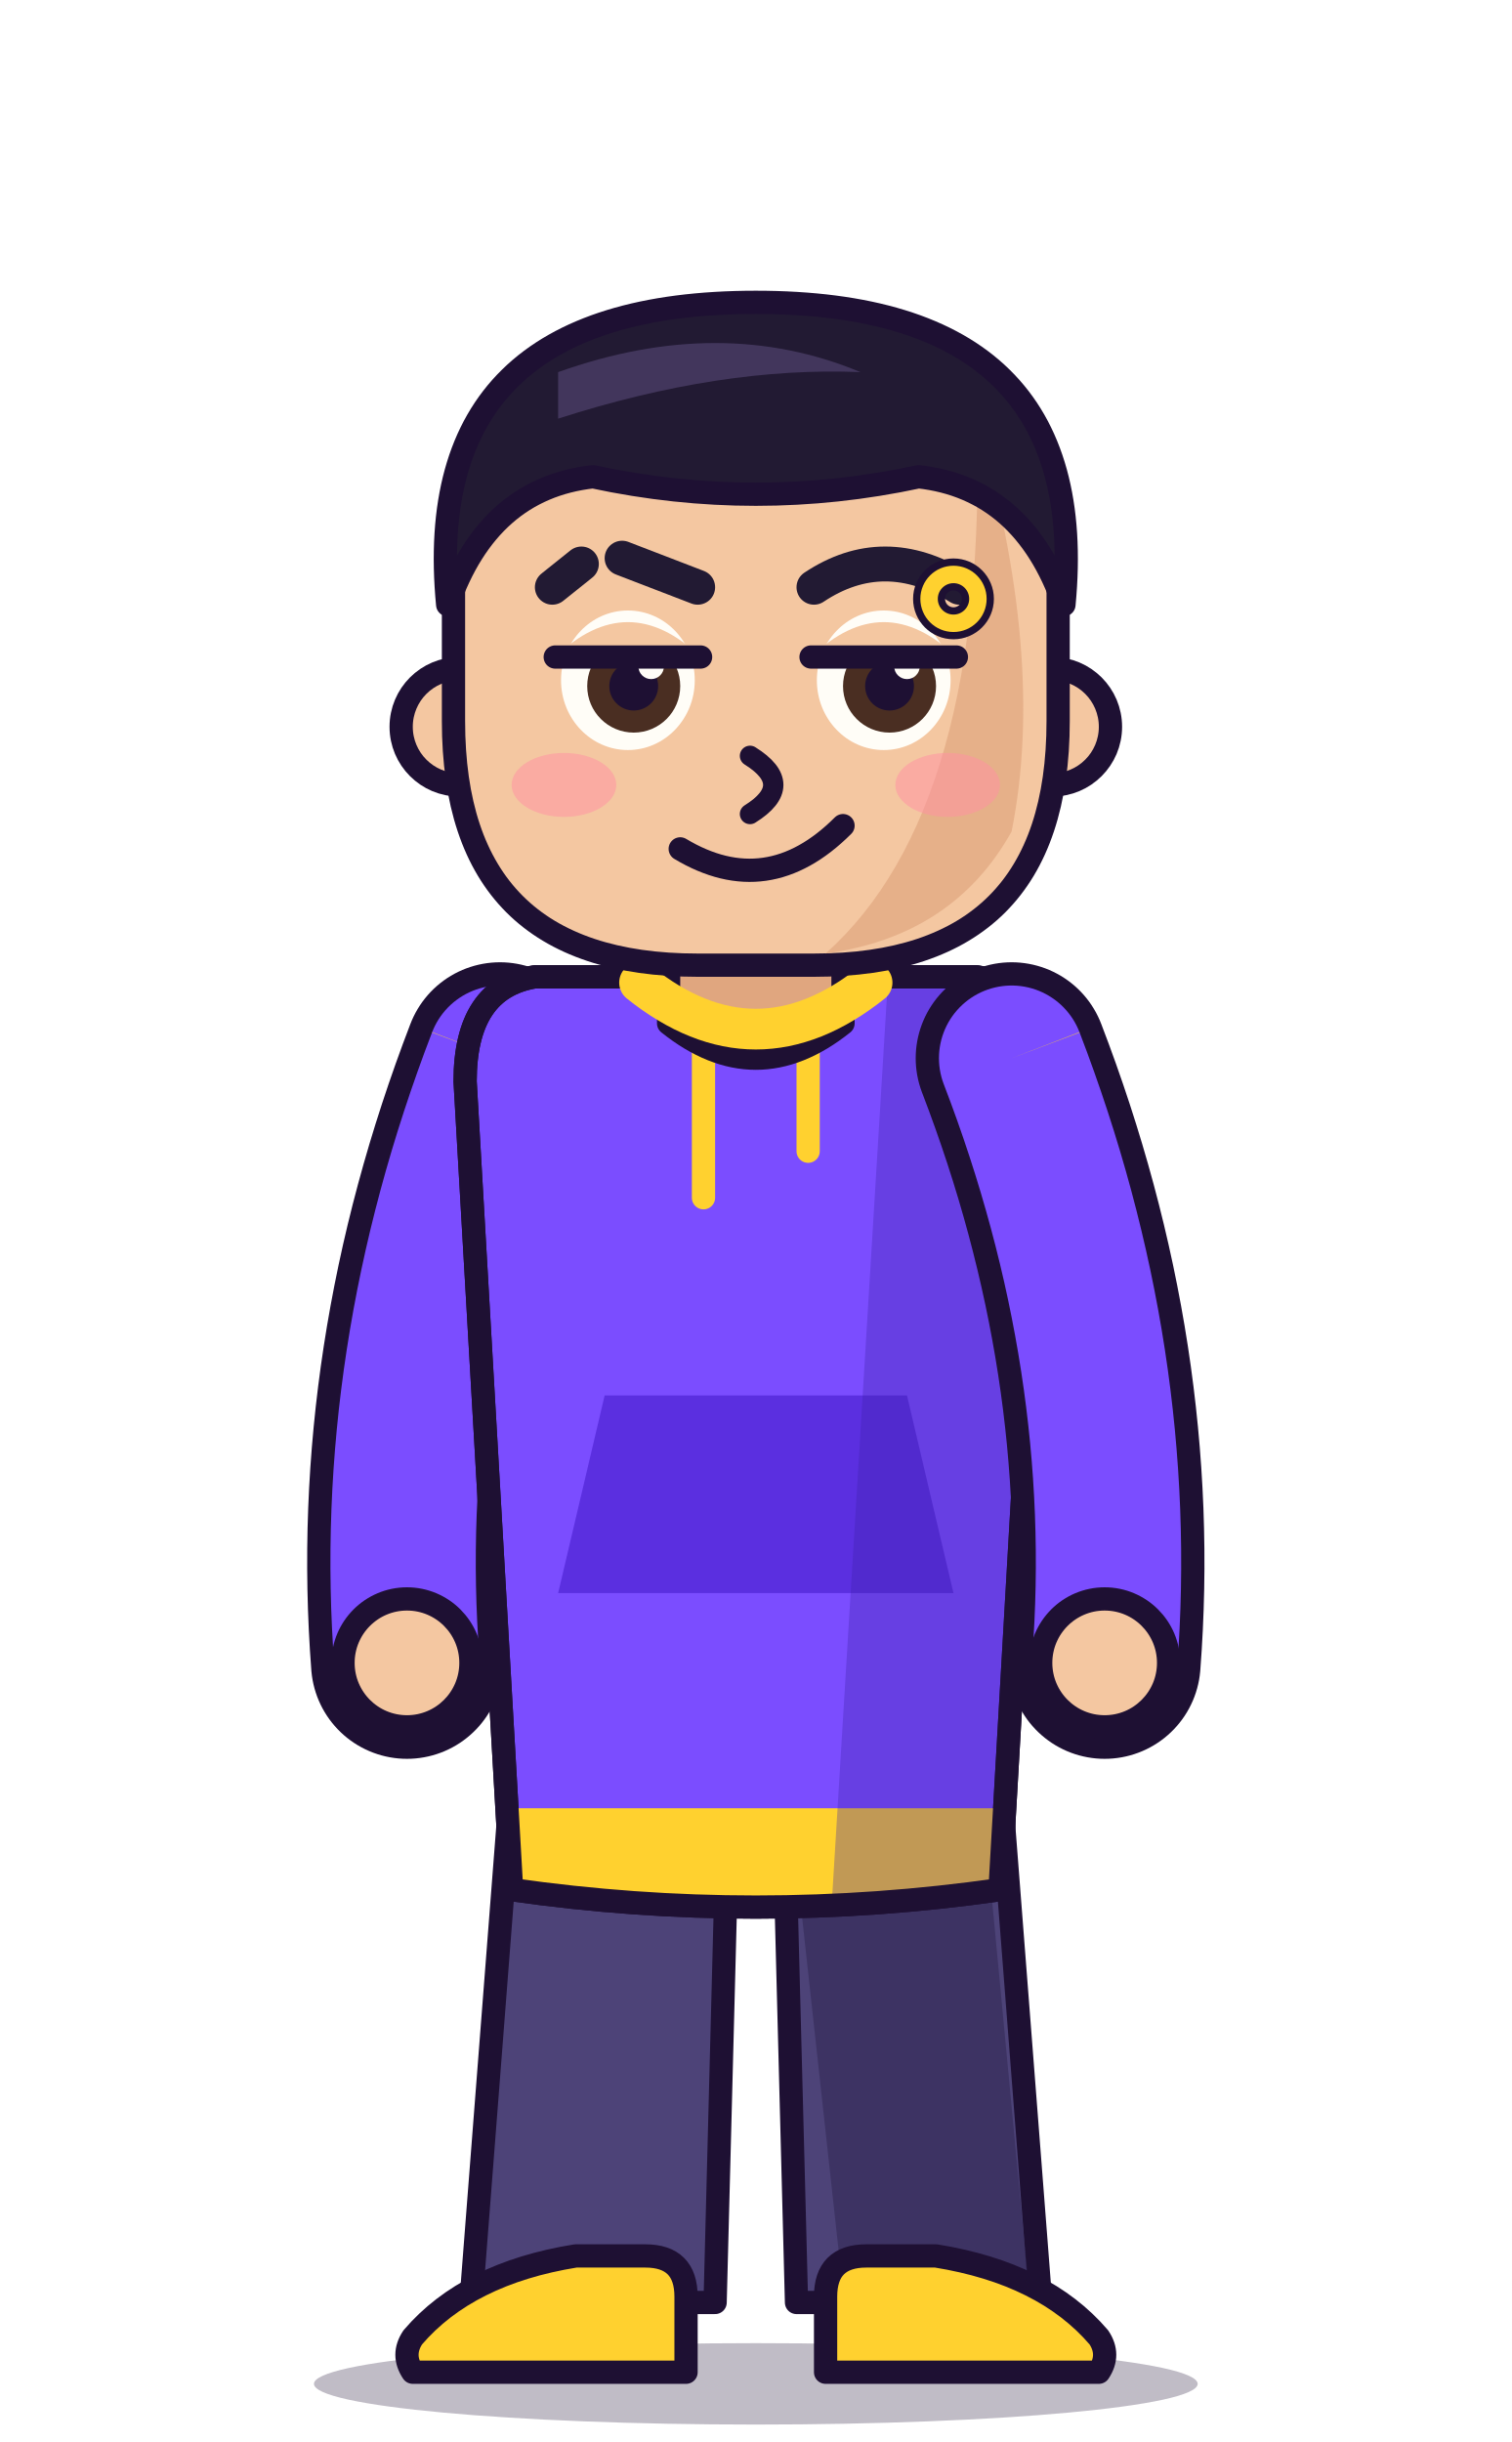
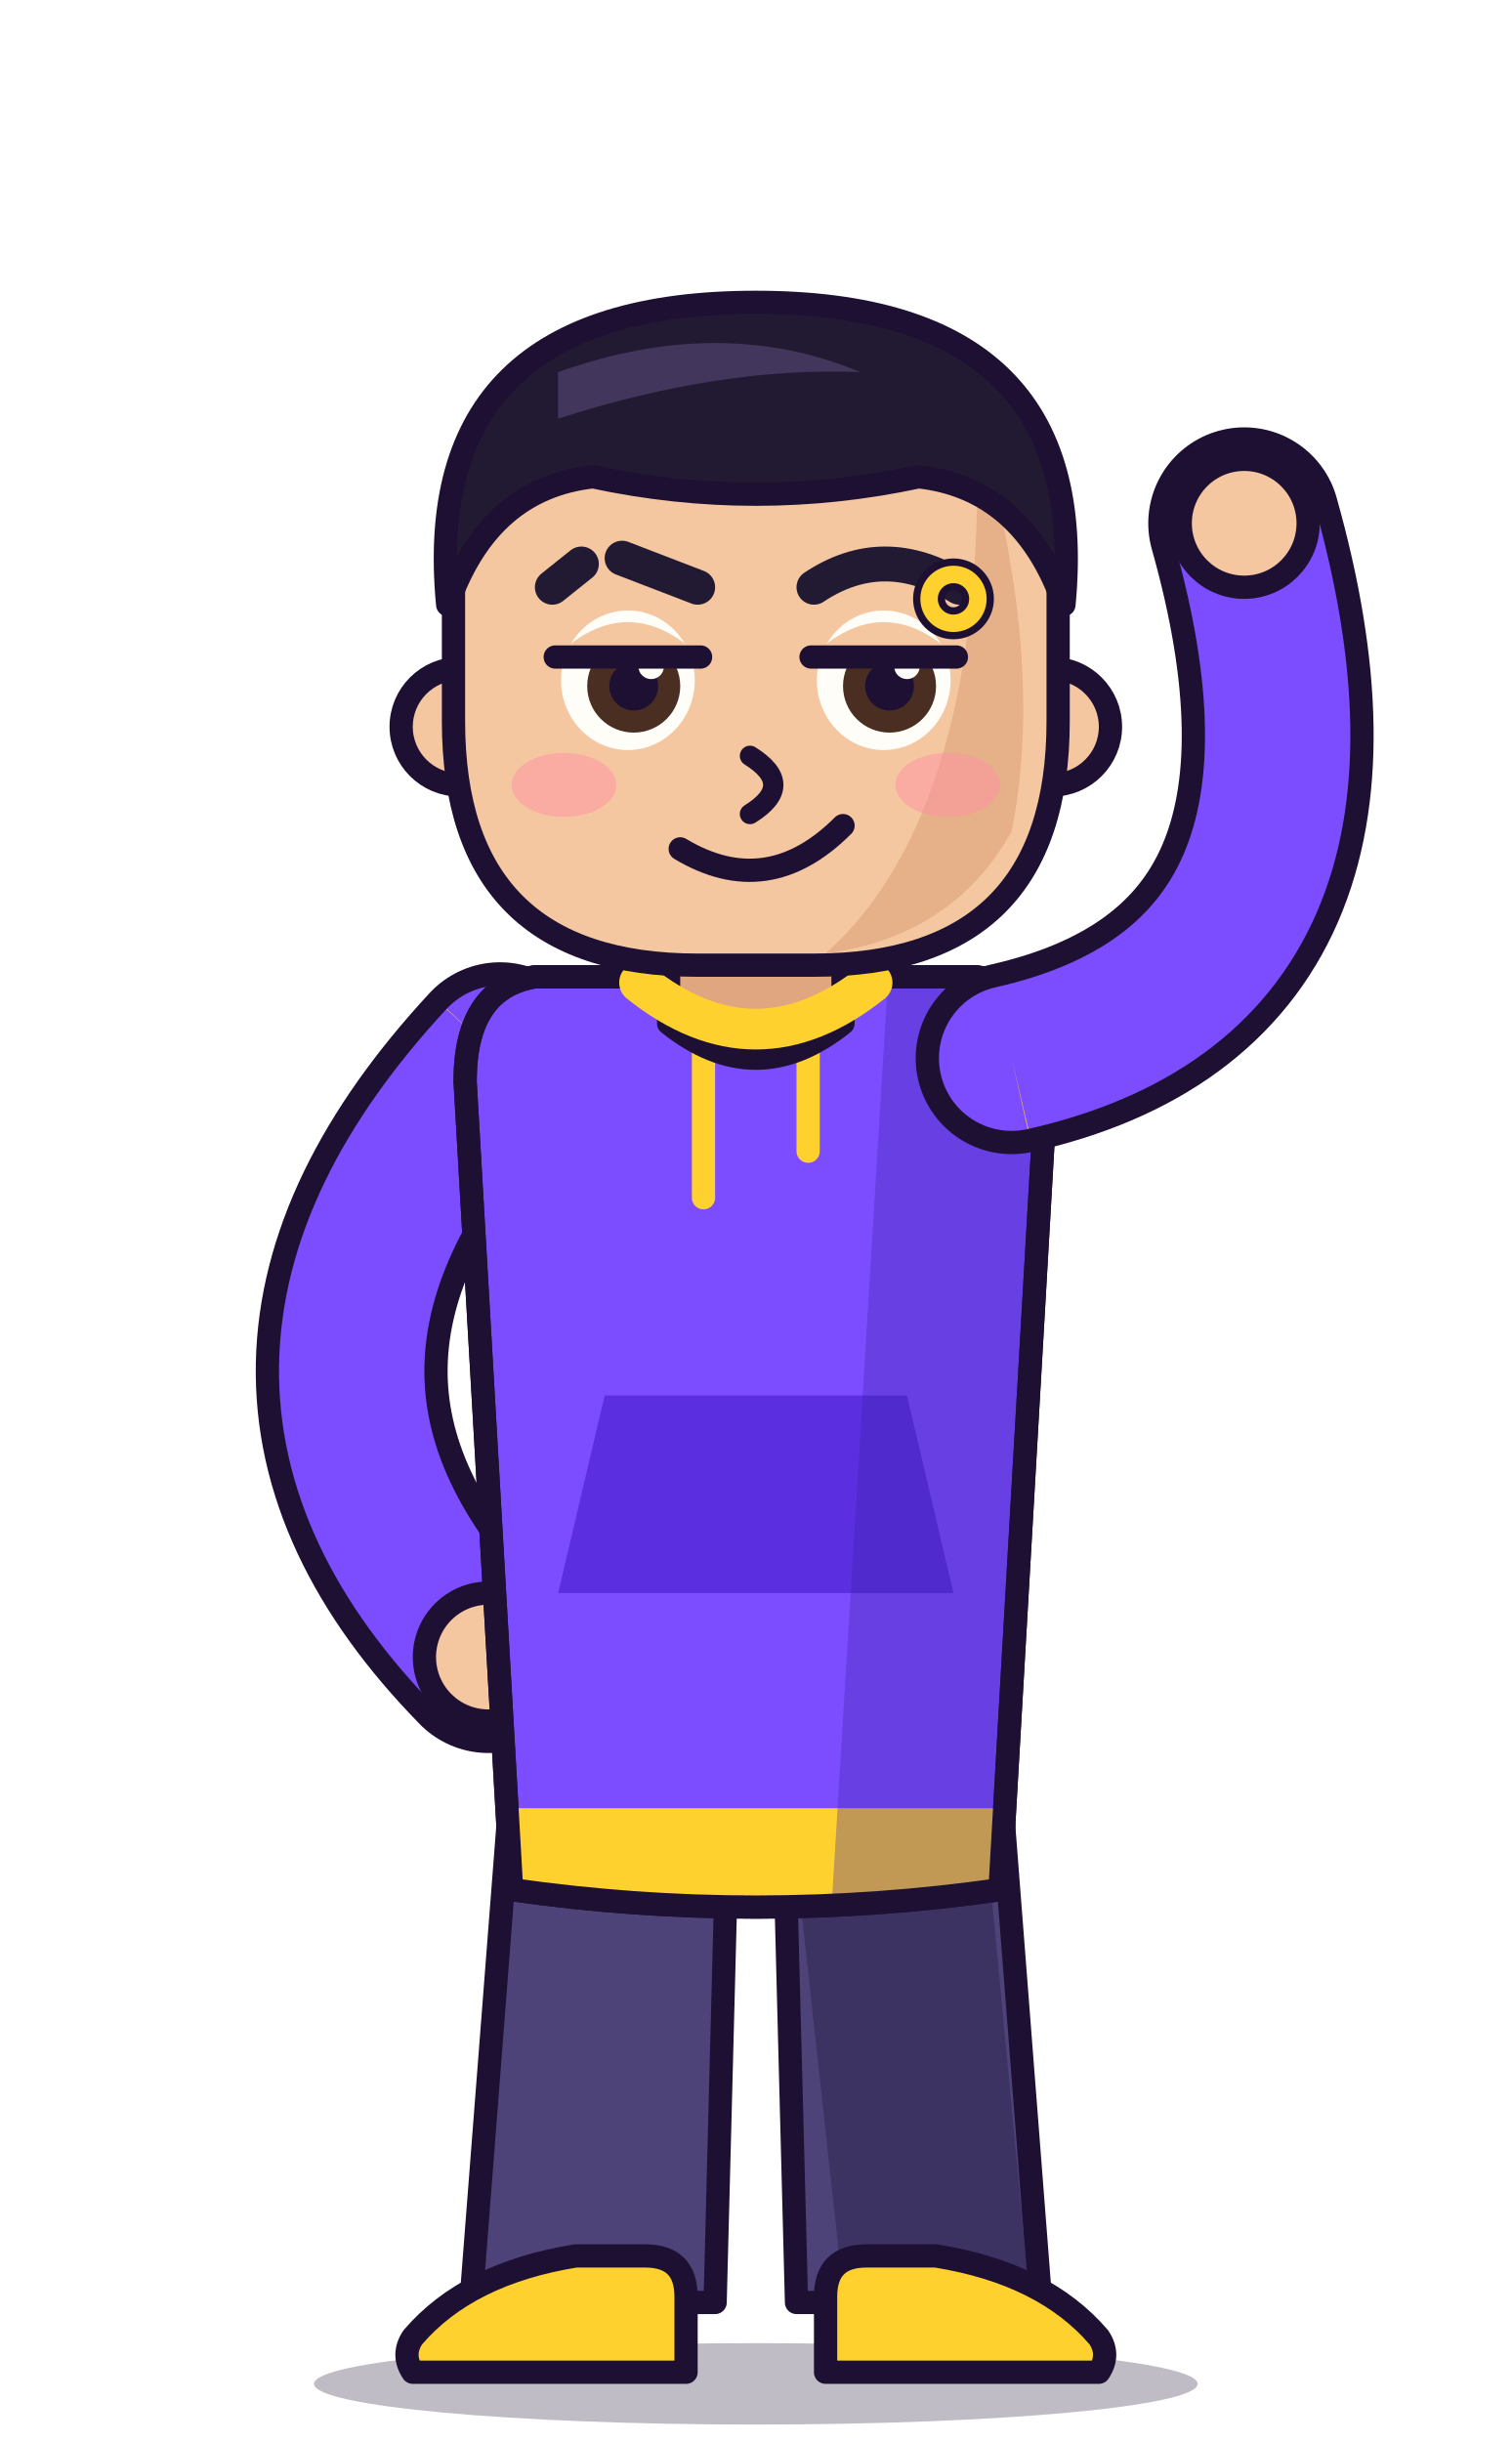
<svg xmlns="http://www.w3.org/2000/svg" viewBox="0 0 260 420" role="img" aria-label="Rama">
  <ellipse cx="130" cy="410" rx="76" ry="7" fill="#1E1033" opacity="0.28" />
  <path d="M89 293L81 396H123L125 319L125 293Z" fill="#4D4378" stroke="#1E1033" stroke-width="4" stroke-linejoin="round" stroke-linecap="round" />
  <path d="M171 293L179 396H137L135 319L135 293Z" fill="#4D4378" stroke="#1E1033" stroke-width="4" stroke-linejoin="round" stroke-linecap="round" />
  <path d="M137 321L145 394H177L168 299Z" fill="#2F2752" opacity="0.55" />
  <path d="M118 408v-13q0 -7 -7 -7h-12q-18.6 3 -28 14q-2 3 0 6z" fill="#FFD12F" stroke="#1E1033" stroke-width="4" stroke-linejoin="round" stroke-linecap="round" />
  <path d="M142 408v-13q0 -7 7 -7h12q18.6 3 28 14q2 3 0 6z" fill="#FFD12F" stroke="#1E1033" stroke-width="4" stroke-linejoin="round" stroke-linecap="round" />
-   <path d="M86 182Q66 234 70 286" fill="none" stroke="#1E1033" stroke-width="33" stroke-linecap="round" />
-   <path d="M86 182Q66 234 70 286" fill="none" stroke="#7B4DFF" stroke-width="25" stroke-linecap="round" />
-   <path d="M86 182Q66 234 70 286" fill="none" stroke="#FFD12F" stroke-width="25" stroke-linecap="butt" stroke-dasharray="0 118 14 400" />
-   <circle cx="70" cy="286" r="11" fill="#F4C7A1" stroke="#1E1033" stroke-width="4" stroke-linejoin="round" stroke-linecap="round" />
+   <path d="M86 182Q36 236 84 285" fill="none" stroke="#1E1033" stroke-width="33" stroke-linecap="round" />
+   <path d="M86 182Q36 236 84 285" fill="none" stroke="#7B4DFF" stroke-width="25" stroke-linecap="round" />
+   <path d="M86 182Q36 236 84 285" fill="none" stroke="#FFD12F" stroke-width="25" stroke-linecap="butt" stroke-dasharray="0 118 14 400" />
+   <circle cx="84" cy="285" r="11" fill="#F4C7A1" stroke="#1E1033" stroke-width="4" stroke-linejoin="round" stroke-linecap="round" />
  <clipPath id="torso">
    <path d="M92 168Q80 170 80 186L88 325Q130 331 172 325L180 186Q180 170 168 168Z" />
  </clipPath>
  <path d="M92 168Q80 170 80 186L88 325Q130 331 172 325L180 186Q180 170 168 168Z" fill="#7B4DFF" stroke="#1E1033" stroke-width="4" stroke-linejoin="round" stroke-linecap="round" />
  <g clip-path="url(#torso)">
    <path d="M60 311H200V333H60Z" fill="#FFD12F" opacity="1" />
    <path d="M104 240h52l8 34h-68z" fill="#5B2FE0" opacity="1" />
    <path d="M121 176v30M139 176v22" fill="none" stroke="#FFD12F" stroke-width="4" stroke-linecap="round" stroke-linejoin="round" />
    <path d="M153 164H186V335H142.6Z" fill="#3B1FA8" opacity="0.32" />
  </g>
  <path d="M92 168Q80 170 80 186L88 325Q130 331 172 325L180 186Q180 170 168 168Z" fill="none" stroke="#1E1033" stroke-width="4" stroke-linejoin="round" stroke-linecap="round" />
  <path d="M115 160h30v16q-15 12 -30 0z" fill="#E0A67F" stroke="#1E1033" stroke-width="4" stroke-linejoin="round" stroke-linecap="round" />
  <path d="M110 169q20 16 40 0" fill="none" stroke="#FFD12F" stroke-width="7" stroke-linecap="round" />
-   <path d="M174 182Q194 234 190 286" fill="none" stroke="#1E1033" stroke-width="33" stroke-linecap="round" />
-   <path d="M174 182Q194 234 190 286" fill="none" stroke="#7B4DFF" stroke-width="25" stroke-linecap="round" />
-   <path d="M174 182Q194 234 190 286" fill="none" stroke="#FFD12F" stroke-width="25" stroke-linecap="butt" stroke-dasharray="0 118 14 400" />
-   <circle cx="190" cy="286" r="11" fill="#F4C7A1" stroke="#1E1033" stroke-width="4" stroke-linejoin="round" stroke-linecap="round" />
+   <path d="M174 182Q236 168 214 90" fill="none" stroke="#1E1033" stroke-width="33" stroke-linecap="round" />
+   <path d="M174 182Q236 168 214 90" fill="none" stroke="#7B4DFF" stroke-width="25" stroke-linecap="round" />
+   <path d="M174 182Q236 168 214 90" fill="none" stroke="#FFD12F" stroke-width="25" stroke-linecap="butt" stroke-dasharray="0 118 14 400" />
+   <circle cx="214" cy="90" r="11" fill="#F4C7A1" stroke="#1E1033" stroke-width="4" stroke-linejoin="round" stroke-linecap="round" />
  <circle cx="79" cy="125" r="10" fill="#F4C7A1" stroke="#1E1033" stroke-width="4" stroke-linejoin="round" stroke-linecap="round" />
  <circle cx="181" cy="125" r="10" fill="#F4C7A1" stroke="#1E1033" stroke-width="4" stroke-linejoin="round" stroke-linecap="round" />
  <path d="M120 60h20q42 0 42 42v22q0 42 -42 42h-20q-42 0 -42 -42v-22q0 -42 42 -42z" fill="#F4C7A1" stroke="#1E1033" stroke-width="4" stroke-linejoin="round" stroke-linecap="round" />
  <path d="M168 72Q180 113 174 143Q164 161 142 164Q170 139 168 72Z" fill="#E0A67F" opacity="0.7" />
  <ellipse cx="97" cy="135" rx="9" ry="5.5" fill="#FF8FA3" opacity="0.5" />
  <ellipse cx="163" cy="135" rx="9" ry="5.5" fill="#FF8FA3" opacity="0.5" />
  <ellipse cx="108" cy="117" rx="11.5" ry="12" fill="#FFFDF7" />
  <circle cx="109" cy="118" r="8" fill="#4A2E22" />
  <circle cx="109" cy="118" r="4.2" fill="#1E1033" />
  <circle cx="112" cy="114.6" r="2.2" fill="#FFFDF7" />
  <path d="M95.5 113Q108 101 120.5 113Z" fill="#F4C7A1" />
  <path d="M95.5 113H120.5" fill="none" stroke="#1E1033" stroke-width="4" stroke-linecap="round" stroke-linejoin="round" />
  <ellipse cx="152" cy="117" rx="11.5" ry="12" fill="#FFFDF7" />
  <circle cx="153" cy="118" r="8" fill="#4A2E22" />
  <circle cx="153" cy="118" r="4.2" fill="#1E1033" />
  <circle cx="156" cy="114.6" r="2.2" fill="#FFFDF7" />
  <path d="M139.5 113Q152 101 164.5 113Z" fill="#F4C7A1" />
  <path d="M139.5 113H164.5" fill="none" stroke="#1E1033" stroke-width="4" stroke-linecap="round" stroke-linejoin="round" />
  <path d="M120 101L107 96" fill="none" stroke="#221A33" stroke-width="6" stroke-linecap="round" stroke-linejoin="round" />
  <path d="M100 97L95 101" fill="none" stroke="#221A33" stroke-width="6" stroke-linecap="round" stroke-linejoin="round" />
  <path d="M140 101Q152 93 165 101" fill="none" stroke="#221A33" stroke-width="6" stroke-linecap="round" stroke-linejoin="round" />
  <path d="M129 130q8 5 0 10" fill="none" stroke="#1E1033" stroke-width="3.5" stroke-linecap="round" stroke-linejoin="round" />
  <path d="M117 146q15 9 28 -4" fill="none" stroke="#1E1033" stroke-width="4" stroke-linecap="round" stroke-linejoin="round" />
  <circle cx="164" cy="103" r="4.2" fill="none" stroke="#1E1033" stroke-width="5.5" />
  <circle cx="164" cy="103" r="4.2" fill="none" stroke="#FFD12F" stroke-width="3" />
  <path d="M77 104Q72 52 130 52Q188 52 183 104Q176 84 158 82Q130 88 102 82Q84 84 77 104Z" fill="#221A33" stroke="#1E1033" stroke-width="4" stroke-linejoin="round" stroke-linecap="round" />
  <path d="M96 64Q124 54 148 64Q124 63 96 72Z" fill="#4A3D66" opacity="0.8" />
</svg>
